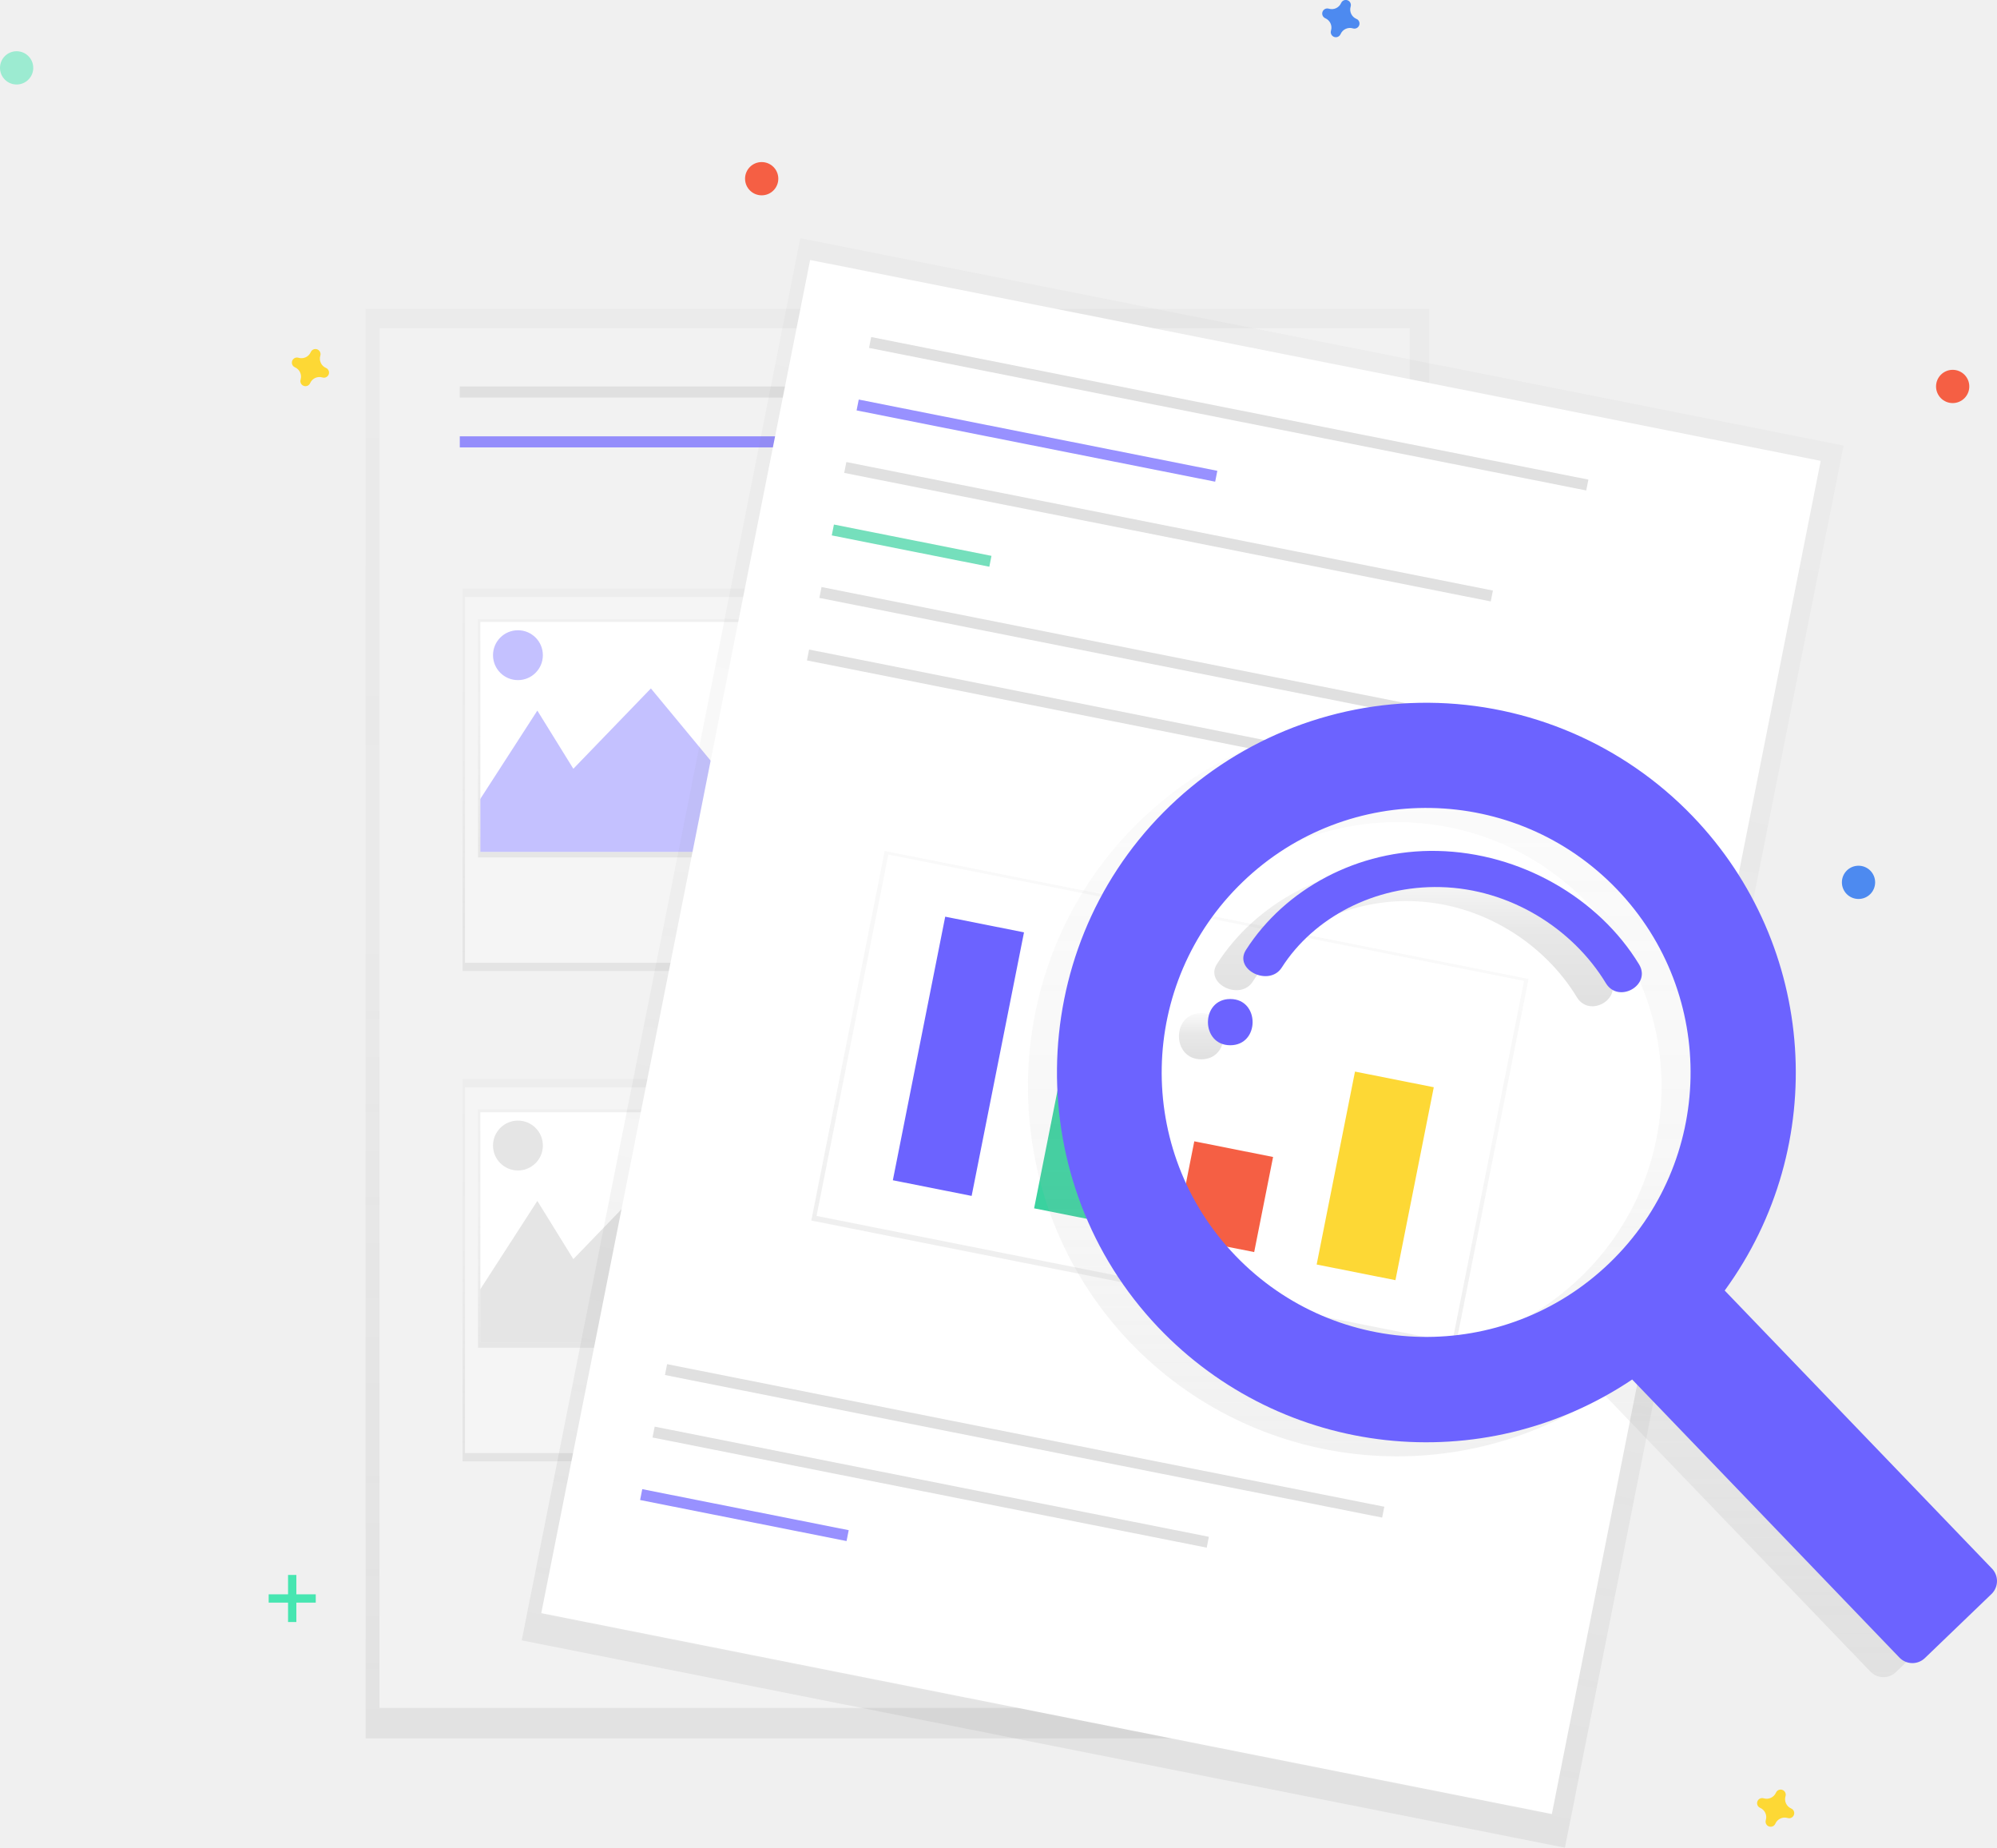
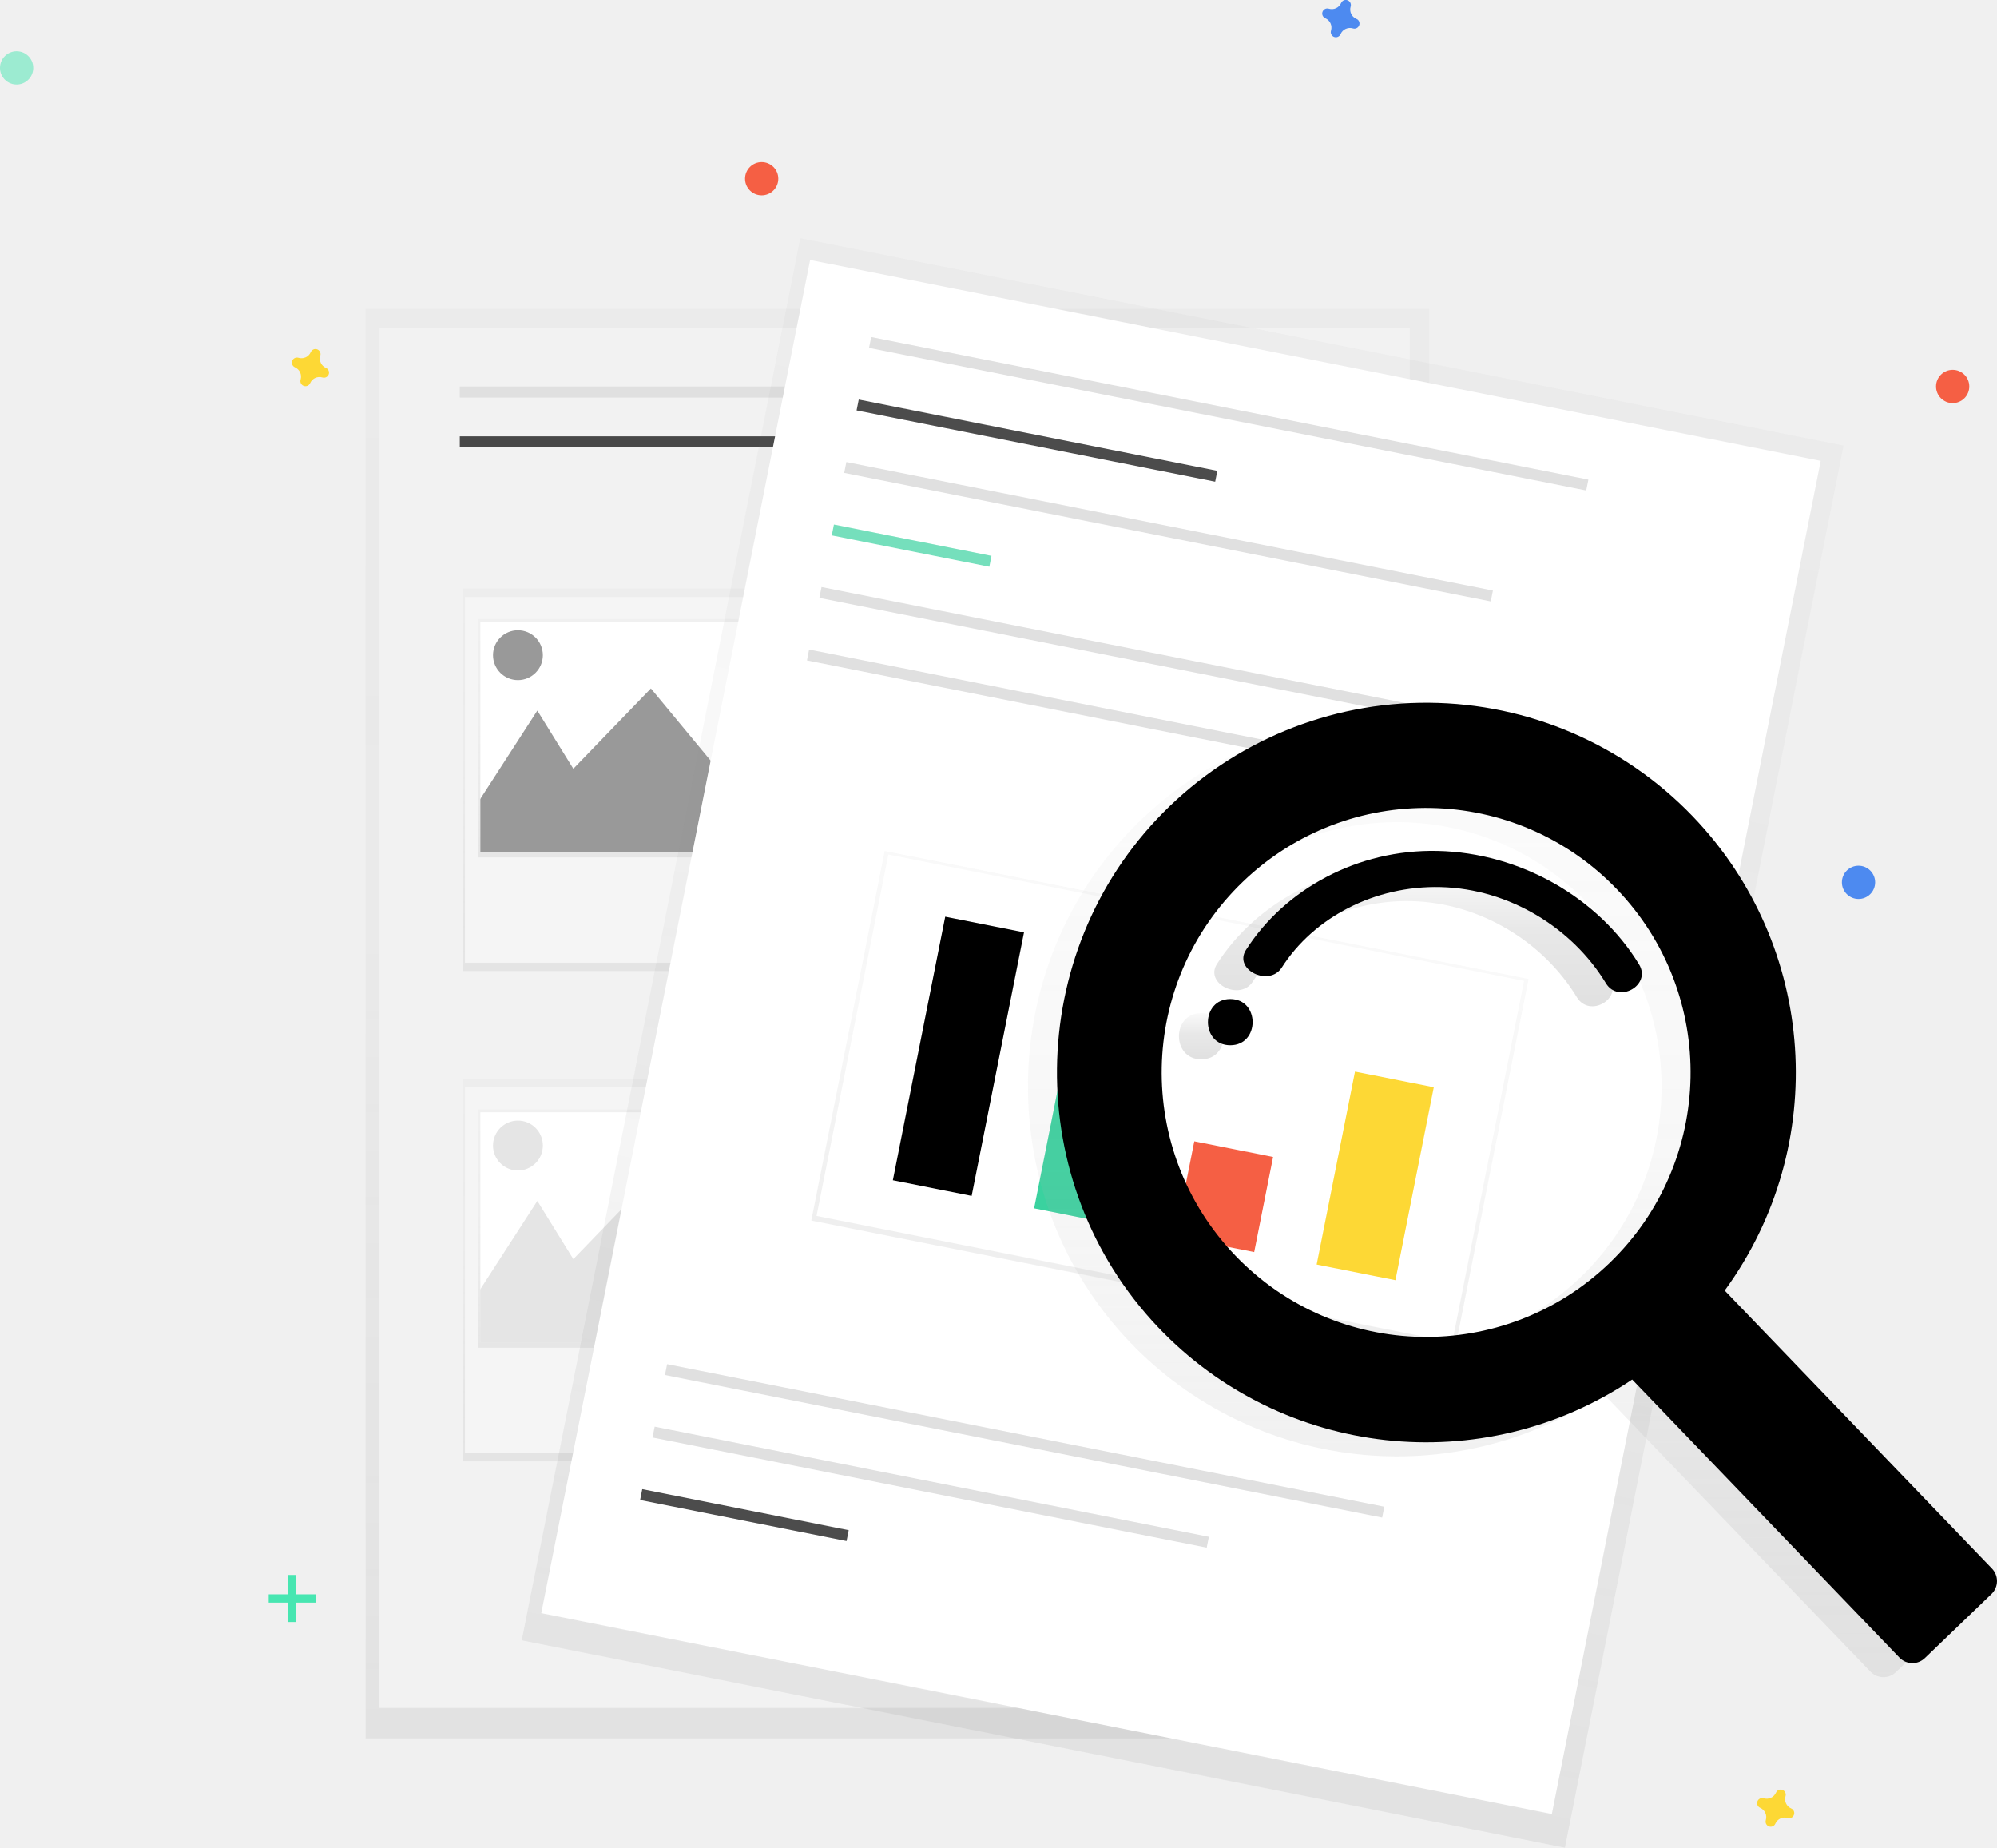
<svg xmlns="http://www.w3.org/2000/svg" xmlns:xlink="http://www.w3.org/1999/xlink" id="9a5c15f4-7944-40bc-b8da-d63b7d478a28" data-name="Layer 1" width="842" height="778.92" viewBox="0 0 842 778.92">
  <defs>
    <linearGradient id="a91ba363-77be-43f7-9cf6-91c4a3880d9c" x1="378.37" y1="732.81" x2="378.37" y2="130.21" gradientUnits="userSpaceOnUse">
      <stop offset="0" stop-color="gray" stop-opacity="0.25" />
      <stop offset="0.54" stop-color="gray" stop-opacity="0.12" />
      <stop offset="1" stop-color="gray" stop-opacity="0.1" />
    </linearGradient>
    <linearGradient id="d1e6aa0e-d79d-4f6f-afbb-c37e9ed80ff9" x1="274.44" y1="409.32" x2="274.44" y2="248.16" xlink:href="#a91ba363-77be-43f7-9cf6-91c4a3880d9c" />
    <linearGradient id="a279b039-1afd-4281-8292-ccd5c8c9b734" x1="274.44" y1="361.44" x2="274.44" y2="261.01" xlink:href="#a91ba363-77be-43f7-9cf6-91c4a3880d9c" />
    <clipPath id="42e7b1d1-2be2-47b0-aacb-a853df270819" transform="translate(-179 -60.54)">
      <rect id="cf34cfb5-9399-4bae-9cea-d47bbef6cb3a" data-name="&lt;Rectangle&gt;" x="381.54" y="322.72" width="143.79" height="96.93" fill="#fff" />
    </clipPath>
    <linearGradient id="972637f2-71db-4198-9c75-a0854a7fe249" x1="274.44" y1="616.03" x2="274.44" y2="454.87" xlink:href="#a91ba363-77be-43f7-9cf6-91c4a3880d9c" />
    <linearGradient id="6c85befd-f960-412c-83e0-663d4b13bf85" x1="274.44" y1="568.15" x2="274.44" y2="467.72" xlink:href="#a91ba363-77be-43f7-9cf6-91c4a3880d9c" />
    <clipPath id="f66b8fac-771d-49bf-85c7-4ce29a79f723" transform="translate(-179 -60.54)">
      <rect id="7439734d-5f7c-428f-88ce-e68b86a45c07" data-name="&lt;Rectangle&gt;" x="381.54" y="529.42" width="143.79" height="96.93" fill="#fff" />
    </clipPath>
    <linearGradient id="598f8edf-c762-4b18-b52d-250fc678075a" x1="688.76" y1="765.86" x2="688.76" y2="163.26" gradientTransform="translate(1142.22 -188.53) rotate(90)" xlink:href="#a91ba363-77be-43f7-9cf6-91c4a3880d9c" />
    <linearGradient id="013b841e-9a42-49b8-8a36-6db9ed002b72" x1="688.18" y1="568.49" x2="688.18" y2="409.67" gradientTransform="translate(1161.39 -164.01) rotate(90)" xlink:href="#a91ba363-77be-43f7-9cf6-91c4a3880d9c" />
    <linearGradient id="f8cab3c1-d868-48bc-b87d-cd2075ddc26a" x1="810.6" y1="767.54" x2="810.6" y2="362.71" gradientUnits="userSpaceOnUse">
      <stop offset="0" stop-color="#b3b3b3" stop-opacity="0.25" />
      <stop offset="0.54" stop-color="#b3b3b3" stop-opacity="0.1" />
      <stop offset="1" stop-color="#b3b3b3" stop-opacity="0.05" />
    </linearGradient>
    <linearGradient id="043d467e-585e-47c7-bb2c-06dd6f5be04b" x1="685.49" y1="507.08" x2="685.49" y2="487.6" gradientUnits="userSpaceOnUse">
      <stop offset="0" stop-opacity="0.12" />
      <stop offset="0.55" stop-opacity="0.09" />
      <stop offset="1" stop-opacity="0.02" />
    </linearGradient>
    <linearGradient id="be08032f-102d-431e-9b5f-1e4ebfc8159b" x1="774.99" y1="484.73" x2="774.99" y2="425.15" xlink:href="#043d467e-585e-47c7-bb2c-06dd6f5be04b" />
  </defs>
  <g opacity="0.5">
    <rect x="154.15" y="130.21" width="448.44" height="602.6" fill="url(#a91ba363-77be-43f7-9cf6-91c4a3880d9c)" />
  </g>
  <rect x="159.99" y="138.39" width="434.43" height="581.58" fill="#f2f2f2" />
  <rect x="193.86" y="162.91" width="149.48" height="4.67" fill="#e0e0e0" />
-   <rect x="193.86" y="183.93" width="149.48" height="4.67" fill="#6c63ff" opacity="0.7" />
+   <rect x="193.86" y="183.93" width="149.48" height="4.67" fill="#000000" opacity="0.7" />
  <rect x="365.53" y="162.91" width="149.48" height="4.67" fill="#e0e0e0" />
  <rect x="388.88" y="296.05" width="149.48" height="4.67" fill="#e0e0e0" />
  <rect x="392.39" y="308.89" width="149.48" height="4.67" fill="#e0e0e0" />
  <rect x="399.4" y="321.74" width="149.48" height="4.67" fill="#e0e0e0" />
  <rect x="388.88" y="502.75" width="149.48" height="4.67" fill="#e0e0e0" />
  <rect x="392.39" y="515.6" width="149.48" height="4.67" fill="#e0e0e0" />
  <rect x="399.4" y="528.44" width="149.48" height="4.67" fill="#e0e0e0" />
  <g opacity="0.5">
    <rect x="195.03" y="248.16" width="158.82" height="161.16" fill="url(#d1e6aa0e-d79d-4f6f-afbb-c37e9ed80ff9)" />
  </g>
  <rect x="196.03" y="251.67" width="156.32" height="154.15" fill="#f5f5f5" />
  <g opacity="0.5">
    <rect x="201.54" y="261.01" width="145.8" height="100.43" fill="url(#a279b039-1afd-4281-8292-ccd5c8c9b734)" />
  </g>
  <rect id="e1f34465-d008-41db-868b-e00503fb87b3" data-name="&lt;Rectangle&gt;" x="202.54" y="262.18" width="143.79" height="96.93" fill="#fff" />
  <g clip-path="url(#42e7b1d1-2be2-47b0-aacb-a853df270819)">
-     <polygon points="190.35 355.61 226.56 299.55 241.74 324.07 274.44 290.21 302.47 324.07 326.99 273.86 390.05 374.29 185.68 367.28 190.35 355.61" fill="#6c63ff" opacity="0.4" />
-     <circle cx="218.38" cy="276.19" r="10.51" fill="#6c63ff" opacity="0.4" />
+     <polygon points="190.35 355.61 226.56 299.55 241.74 324.07 274.44 290.21 302.47 324.07 326.99 273.86 390.05 374.29 185.68 367.28 190.35 355.61" fill="#000000" opacity="0.4" />
+     <circle cx="218.38" cy="276.19" r="10.51" fill="#000000" opacity="0.4" />
  </g>
  <g opacity="0.5">
    <rect x="195.03" y="454.87" width="158.82" height="161.16" fill="url(#972637f2-71db-4198-9c75-a0854a7fe249)" />
  </g>
  <rect x="196.03" y="458.37" width="156.32" height="154.15" fill="#f5f5f5" />
  <g opacity="0.5">
    <rect x="201.54" y="467.72" width="145.8" height="100.43" fill="url(#6c85befd-f960-412c-83e0-663d4b13bf85)" />
  </g>
  <rect id="c95ac4f6-be4d-44a3-92c2-5c8066e2b531" data-name="&lt;Rectangle&gt;" x="202.54" y="468.88" width="143.79" height="96.93" fill="#fff" />
  <g clip-path="url(#f66b8fac-771d-49bf-85c7-4ce29a79f723)">
    <polygon points="190.35 562.31 226.56 506.25 241.74 530.78 274.44 496.91 302.47 530.78 326.99 480.56 390.05 580.99 185.68 573.99 190.35 562.31" fill="#bdbdbd" opacity="0.4" />
    <circle cx="218.38" cy="482.9" r="10.51" fill="#bdbdbd" opacity="0.4" />
  </g>
  <g opacity="0.5">
    <rect x="376.36" y="276.01" width="602.6" height="448.44" transform="translate(-124.09 1006.82) rotate(-78.76)" fill="url(#598f8edf-c762-4b18-b52d-250fc678075a)" />
  </g>
  <rect x="386.18" y="280.49" width="581.58" height="434.43" transform="translate(-122.17 1004.12) rotate(-78.76)" fill="#fff" />
  <rect x="542.89" y="232.65" width="308.31" height="4.67" transform="translate(-119.81 -191.93) rotate(11.24)" fill="#e0e0e0" />
  <rect x="456.83" y="665.62" width="308.31" height="4.67" transform="translate(-37.05 -166.84) rotate(11.24)" fill="#e0e0e0" />
  <rect x="452.26" y="685.13" width="238.24" height="4.67" transform="translate(-34.01 -158.75) rotate(11.24)" fill="#e0e0e0" />
-   <rect x="448.46" y="696.91" width="88.75" height="4.67" transform="translate(-33.22 -143.21) rotate(11.24)" fill="#6c63ff" opacity="0.7" />
-   <rect x="539.13" y="243.97" width="154.15" height="4.67" transform="translate(-119.16 -175.95) rotate(11.24)" fill="#6c63ff" opacity="0.7" />
+   <rect x="448.46" y="696.91" width="88.75" height="4.67" transform="translate(-33.22 -143.21) rotate(11.24)" fill="#000000" opacity="0.7" />
+   <rect x="539.13" y="243.97" width="154.15" height="4.67" transform="translate(-119.16 -175.95) rotate(11.24)" fill="#000000" opacity="0.7" />
  <rect x="532.71" y="282.38" width="277.94" height="4.67" transform="translate(-110.6 -186.03) rotate(11.24)" fill="#e0e0e0" />
  <rect x="529.49" y="288.24" width="67.73" height="4.67" transform="translate(-111.54 -164.8) rotate(11.24)" fill="#3ad29f" opacity="0.7" />
  <rect x="521.95" y="338.03" width="308.31" height="4.67" transform="translate(-99.67 -185.82) rotate(11.24)" fill="#e0e0e0" />
  <g opacity="0.5">
    <rect x="592.89" y="385.78" width="158.82" height="276.77" transform="translate(-151.88 1020.84) rotate(-78.76)" fill="url(#013b841e-9a42-49b8-8a36-6db9ed002b72)" />
  </g>
  <rect x="535.78" y="445.94" width="273.27" height="155.32" transform="translate(-64.02 -181.59) rotate(11.24)" fill="#fff" />
  <rect x="516.71" y="364.38" width="308.31" height="4.67" transform="translate(-94.63 -184.29) rotate(11.24)" fill="#e0e0e0" />
-   <rect x="566.14" y="449.2" width="33.87" height="113.28" transform="translate(-69.19 -164.51) rotate(11.24)" fill="#6c63ff" />
+   <rect x="566.14" y="449.2" width="33.87" height="113.28" transform="translate(-69.19 -164.51) rotate(11.24)" fill="#000000" />
  <rect x="622.06" y="498.05" width="33.87" height="75.91" transform="translate(-62.24 -174.83) rotate(11.24)" fill="#3ad29f" />
  <rect x="678.21" y="544.59" width="33.87" height="40.87" transform="translate(-55.5 -185.22) rotate(11.24)" fill="#f55f44" />
  <rect x="741.87" y="514.79" width="33.87" height="82.92" transform="translate(-55.99 -197.8) rotate(11.24)" fill="#fdd835" />
  <path d="M880.45,410.55a155.89,155.89,0,0,0-223.11-1.68c-59,59.48-60,156.33-2.29,217.07A155.89,155.89,0,0,0,854.95,648L967.64,765.21a7.59,7.59,0,0,0,10.73.21l28.08-27a7.59,7.59,0,0,0,.21-10.73L894,610.49A155.9,155.9,0,0,0,880.45,410.55ZM845.35,599a111.5,111.5,0,1,1,3.1-157.66A111.5,111.5,0,0,1,845.35,599Z" transform="translate(-179 -60.54)" fill="url(#f8cab3c1-d868-48bc-b87d-cd2075ddc26a)" />
  <path d="M685.49,487.6c-12.54,0-12.56,19.49,0,19.49S698.05,487.6,685.49,487.6Z" transform="translate(-179 -60.54)" fill="url(#043d467e-585e-47c7-bb2c-06dd6f5be04b)" />
  <path d="M772.9,425.17c-33.75-.76-64.46,16.17-80.79,41.73-5.33,8.34,9.8,15.71,15.1,7.41,13.52-21.16,39.21-34.6,67-33.9,29.12.73,55.62,17.39,69.65,40.51,5.32,8.77,19.27.8,14-7.92C840.8,445,807.76,426,772.9,425.17Z" transform="translate(-179 -60.54)" fill="url(#be08032f-102d-431e-9b5f-1e4ebfc8159b)" />
-   <path d="M892.68,404.63a155.89,155.89,0,0,0-223.11-1.68c-59,59.48-60,156.33-2.29,217.07a155.89,155.89,0,0,0,199.9,22.05L979.86,759.29a7.59,7.59,0,0,0,10.73.21l28.08-27a7.59,7.59,0,0,0,.21-10.73L906.19,604.56A155.9,155.9,0,0,0,892.68,404.63ZM857.58,593a111.5,111.5,0,1,1,3.1-157.66A111.5,111.5,0,0,1,857.58,593Z" transform="translate(-179 -60.54)" fill="#6c63ff" />
-   <path d="M697.72,481.67c-12.54,0-12.56,19.49,0,19.49S710.28,481.67,697.72,481.67Z" transform="translate(-179 -60.54)" fill="#6c63ff" />
-   <path d="M785.13,419.25c-33.75-.76-64.46,16.17-80.79,41.73-5.33,8.34,9.8,15.71,15.1,7.41,13.52-21.16,39.21-34.6,67-33.9,29.12.73,55.62,17.39,69.65,40.51,5.32,8.77,19.27.8,14-7.92C853,439,820,420,785.13,419.25Z" transform="translate(-179 -60.54)" fill="#6c63ff" />
+   <path d="M892.68,404.63a155.89,155.89,0,0,0-223.11-1.68c-59,59.48-60,156.33-2.29,217.07a155.89,155.89,0,0,0,199.9,22.05L979.86,759.29a7.59,7.59,0,0,0,10.73.21l28.08-27a7.59,7.59,0,0,0,.21-10.73L906.19,604.56A155.9,155.9,0,0,0,892.68,404.63ZM857.58,593a111.5,111.5,0,1,1,3.1-157.66A111.5,111.5,0,0,1,857.58,593Z" transform="translate(-179 -60.54)" fill="#000000" />
+   <path d="M697.72,481.67c-12.54,0-12.56,19.49,0,19.49S710.28,481.67,697.72,481.67Z" transform="translate(-179 -60.54)" fill="#000000" />
+   <path d="M785.13,419.25c-33.75-.76-64.46,16.17-80.79,41.73-5.33,8.34,9.8,15.71,15.1,7.41,13.52-21.16,39.21-34.6,67-33.9,29.12.73,55.62,17.39,69.65,40.51,5.32,8.77,19.27.8,14-7.92C853,439,820,420,785.13,419.25Z" transform="translate(-179 -60.54)" fill="#000000" />
  <rect x="121.45" y="663.91" width="3.5" height="19.85" fill="#47e6b1" />
  <rect x="300.45" y="724.45" width="3.5" height="19.85" transform="translate(857.58 371.63) rotate(90)" fill="#47e6b1" />
  <path d="M750.87,68.49a4.29,4.29,0,0,1-2.39-5.19,2.06,2.06,0,0,0,.09-.48h0a2.15,2.15,0,0,0-3.87-1.43h0a2.06,2.06,0,0,0-.24.42,4.29,4.29,0,0,1-5.19,2.39,2.06,2.06,0,0,0-.48-.09h0A2.15,2.15,0,0,0,737.38,68h0a2.06,2.06,0,0,0,.42.24,4.29,4.29,0,0,1,2.39,5.19,2.06,2.06,0,0,0-.09.48h0A2.15,2.15,0,0,0,744,75.32h0a2.06,2.06,0,0,0,.24-.42,4.29,4.29,0,0,1,5.19-2.39,2.06,2.06,0,0,0,.48.09h0a2.15,2.15,0,0,0,1.43-3.87h0A2.06,2.06,0,0,0,750.87,68.49Z" transform="translate(-179 -60.54)" fill="#4d8af0" />
  <path d="M316.44,215.64a4.29,4.29,0,0,1-2.39-5.19,2.06,2.06,0,0,0,.09-.48h0a2.15,2.15,0,0,0-3.87-1.43h0a2.06,2.06,0,0,0-.24.42,4.29,4.29,0,0,1-5.19,2.39,2.06,2.06,0,0,0-.48-.09h0a2.15,2.15,0,0,0-1.43,3.87h0a2.06,2.06,0,0,0,.42.24,4.29,4.29,0,0,1,2.39,5.19,2.06,2.06,0,0,0-.09.48h0a2.15,2.15,0,0,0,3.87,1.43h0a2.06,2.06,0,0,0,.24-.42,4.29,4.29,0,0,1,5.19-2.39,2.06,2.06,0,0,0,.48.09h0a2.15,2.15,0,0,0,1.43-3.87h0A2.06,2.06,0,0,0,316.44,215.64Z" transform="translate(-179 -60.54)" fill="#fdd835" />
  <path d="M934.22,822.9a4.29,4.29,0,0,1-2.39-5.19,2.06,2.06,0,0,0,.09-.48h0a2.15,2.15,0,0,0-3.87-1.43h0a2.06,2.06,0,0,0-.24.42,4.29,4.29,0,0,1-5.19,2.39,2.06,2.06,0,0,0-.48-.09h0a2.15,2.15,0,0,0-1.43,3.87h0a2.06,2.06,0,0,0,.42.24,4.29,4.29,0,0,1,2.39,5.19,2.06,2.06,0,0,0-.09.48h0a2.15,2.15,0,0,0,3.87,1.43h0a2.06,2.06,0,0,0,.24-.42,4.29,4.29,0,0,1,5.19-2.39,2.06,2.06,0,0,0,.48.09h0a2.15,2.15,0,0,0,1.43-3.87h0A2.06,2.06,0,0,0,934.22,822.9Z" transform="translate(-179 -60.54)" fill="#fdd835" />
  <circle cx="321.15" cy="75.33" r="7.01" fill="#f55f44" />
  <circle cx="823.31" cy="162.91" r="7.01" fill="#f55f44" />
  <circle cx="783.61" cy="371.95" r="7.01" fill="#4d8af0" />
  <circle cx="7.01" cy="28.61" r="7.01" fill="#47e6b1" opacity="0.5" />
</svg>
